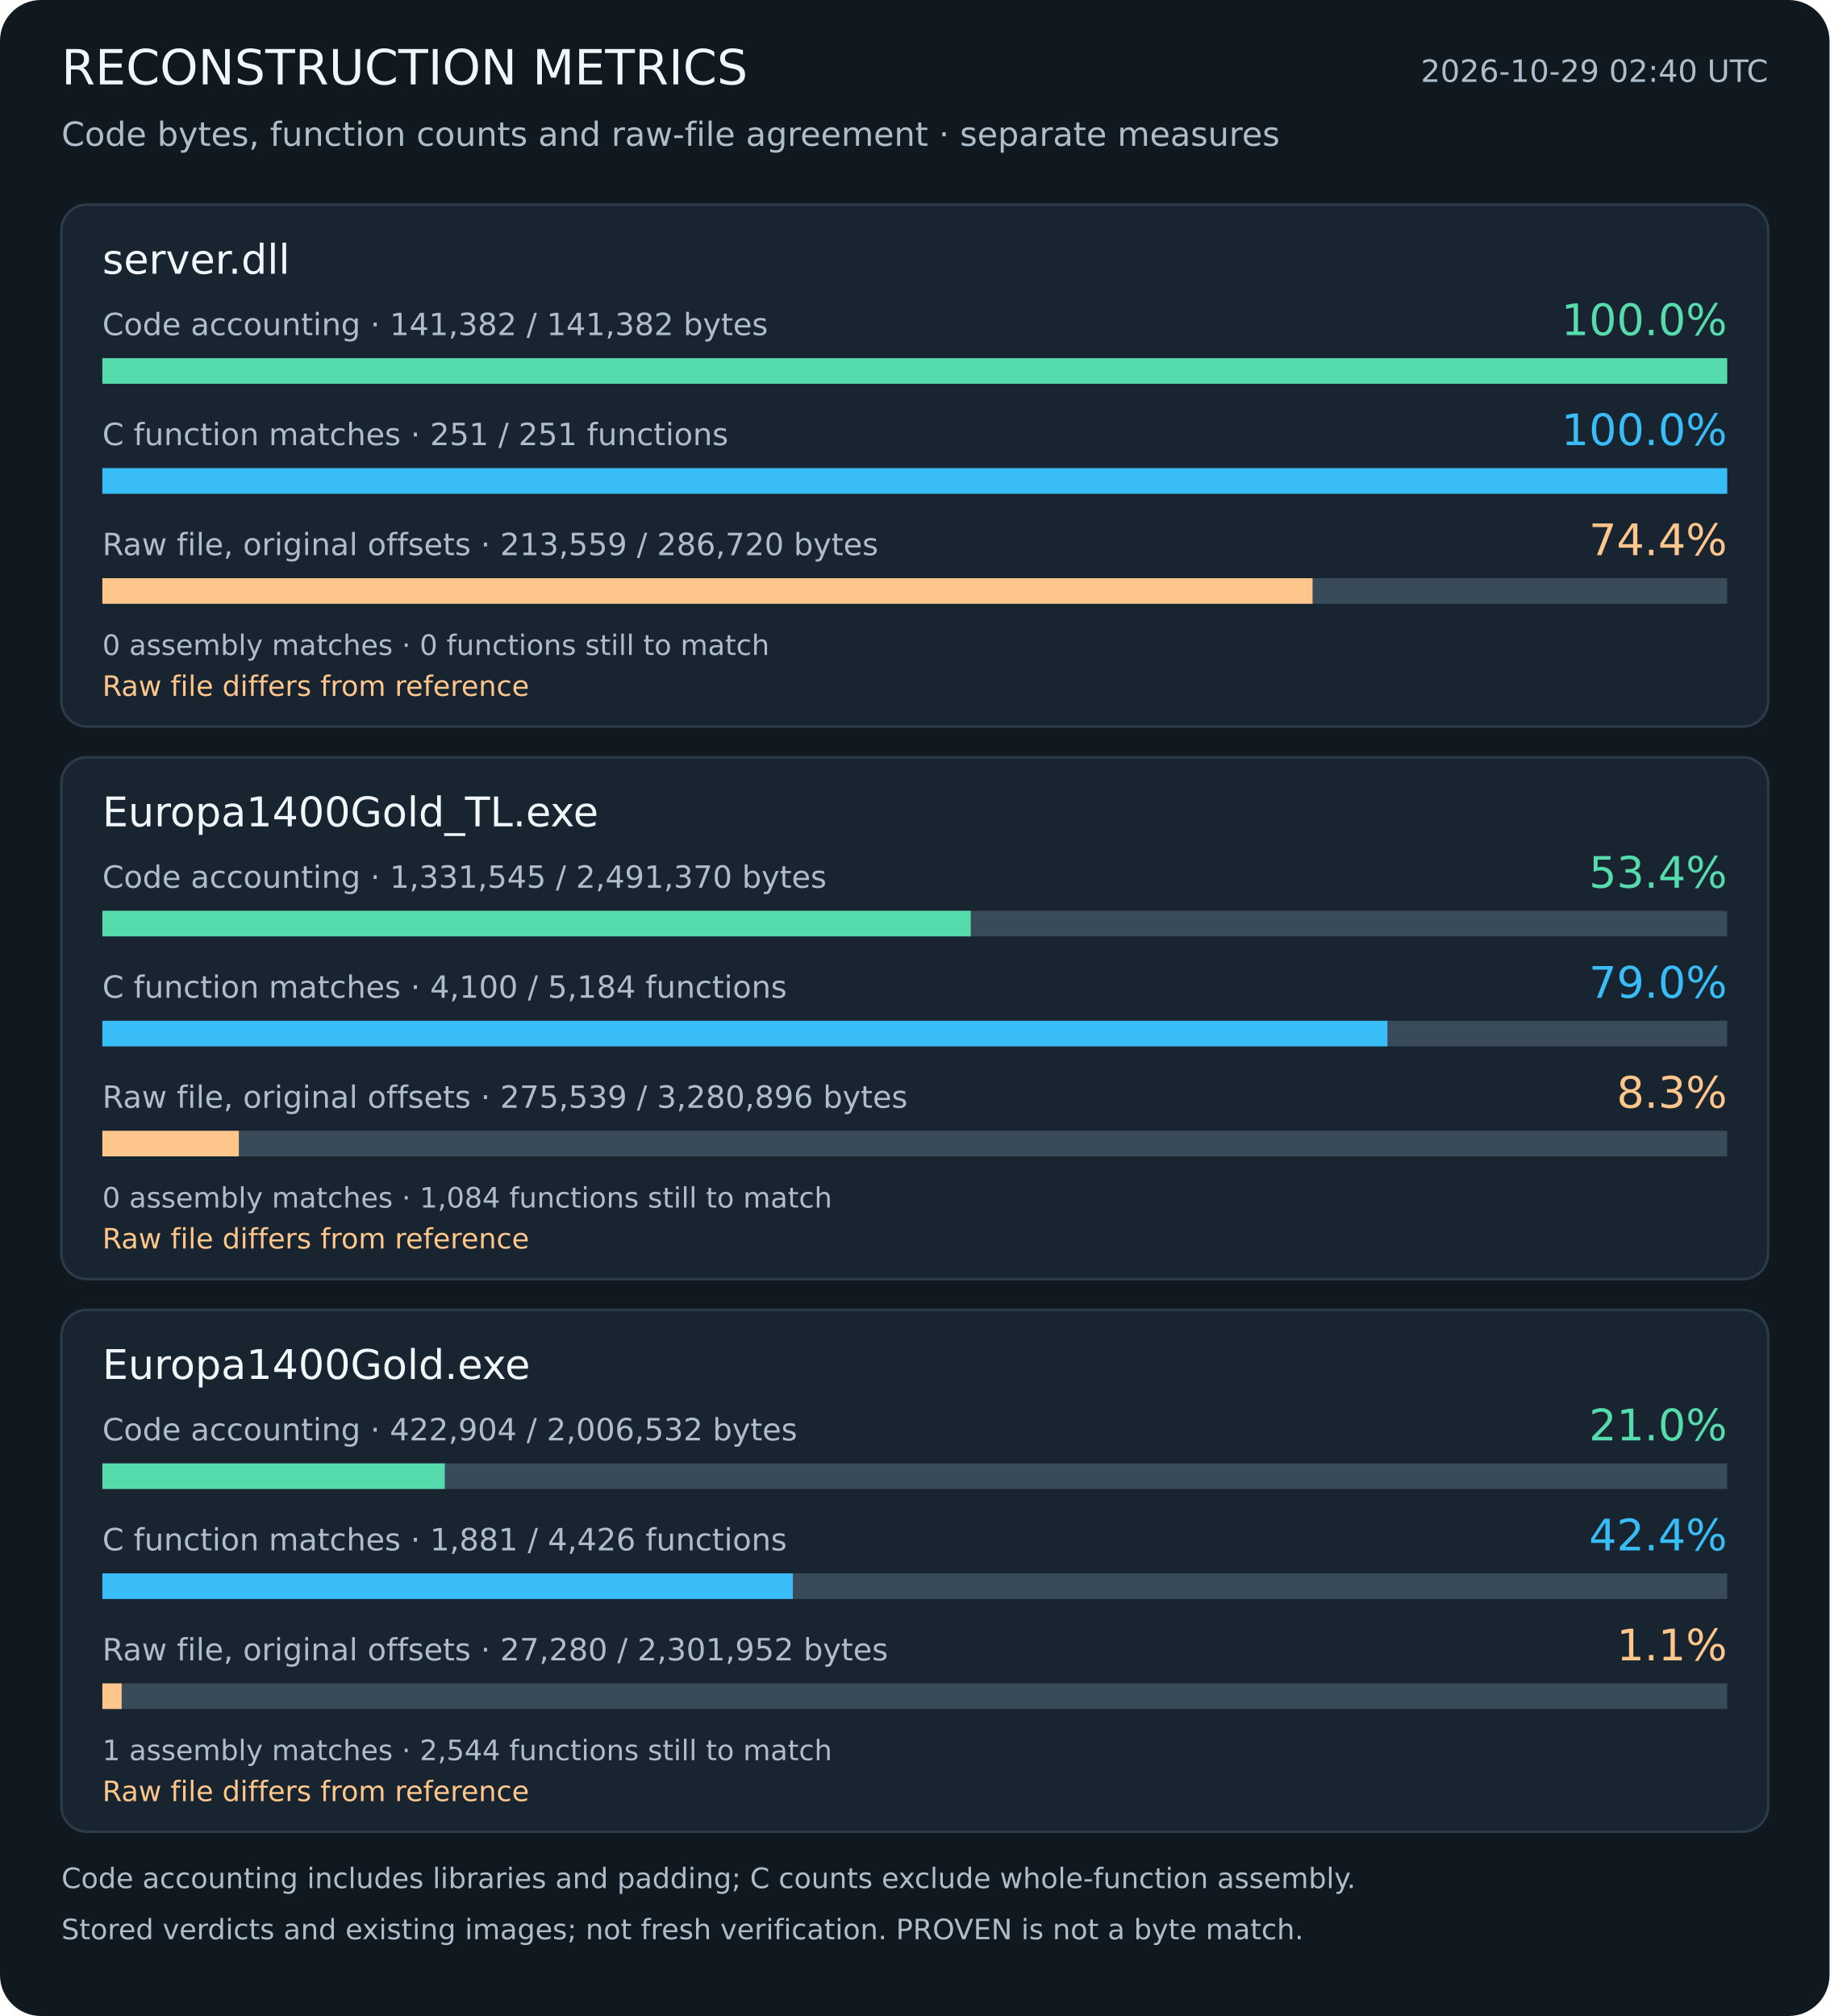
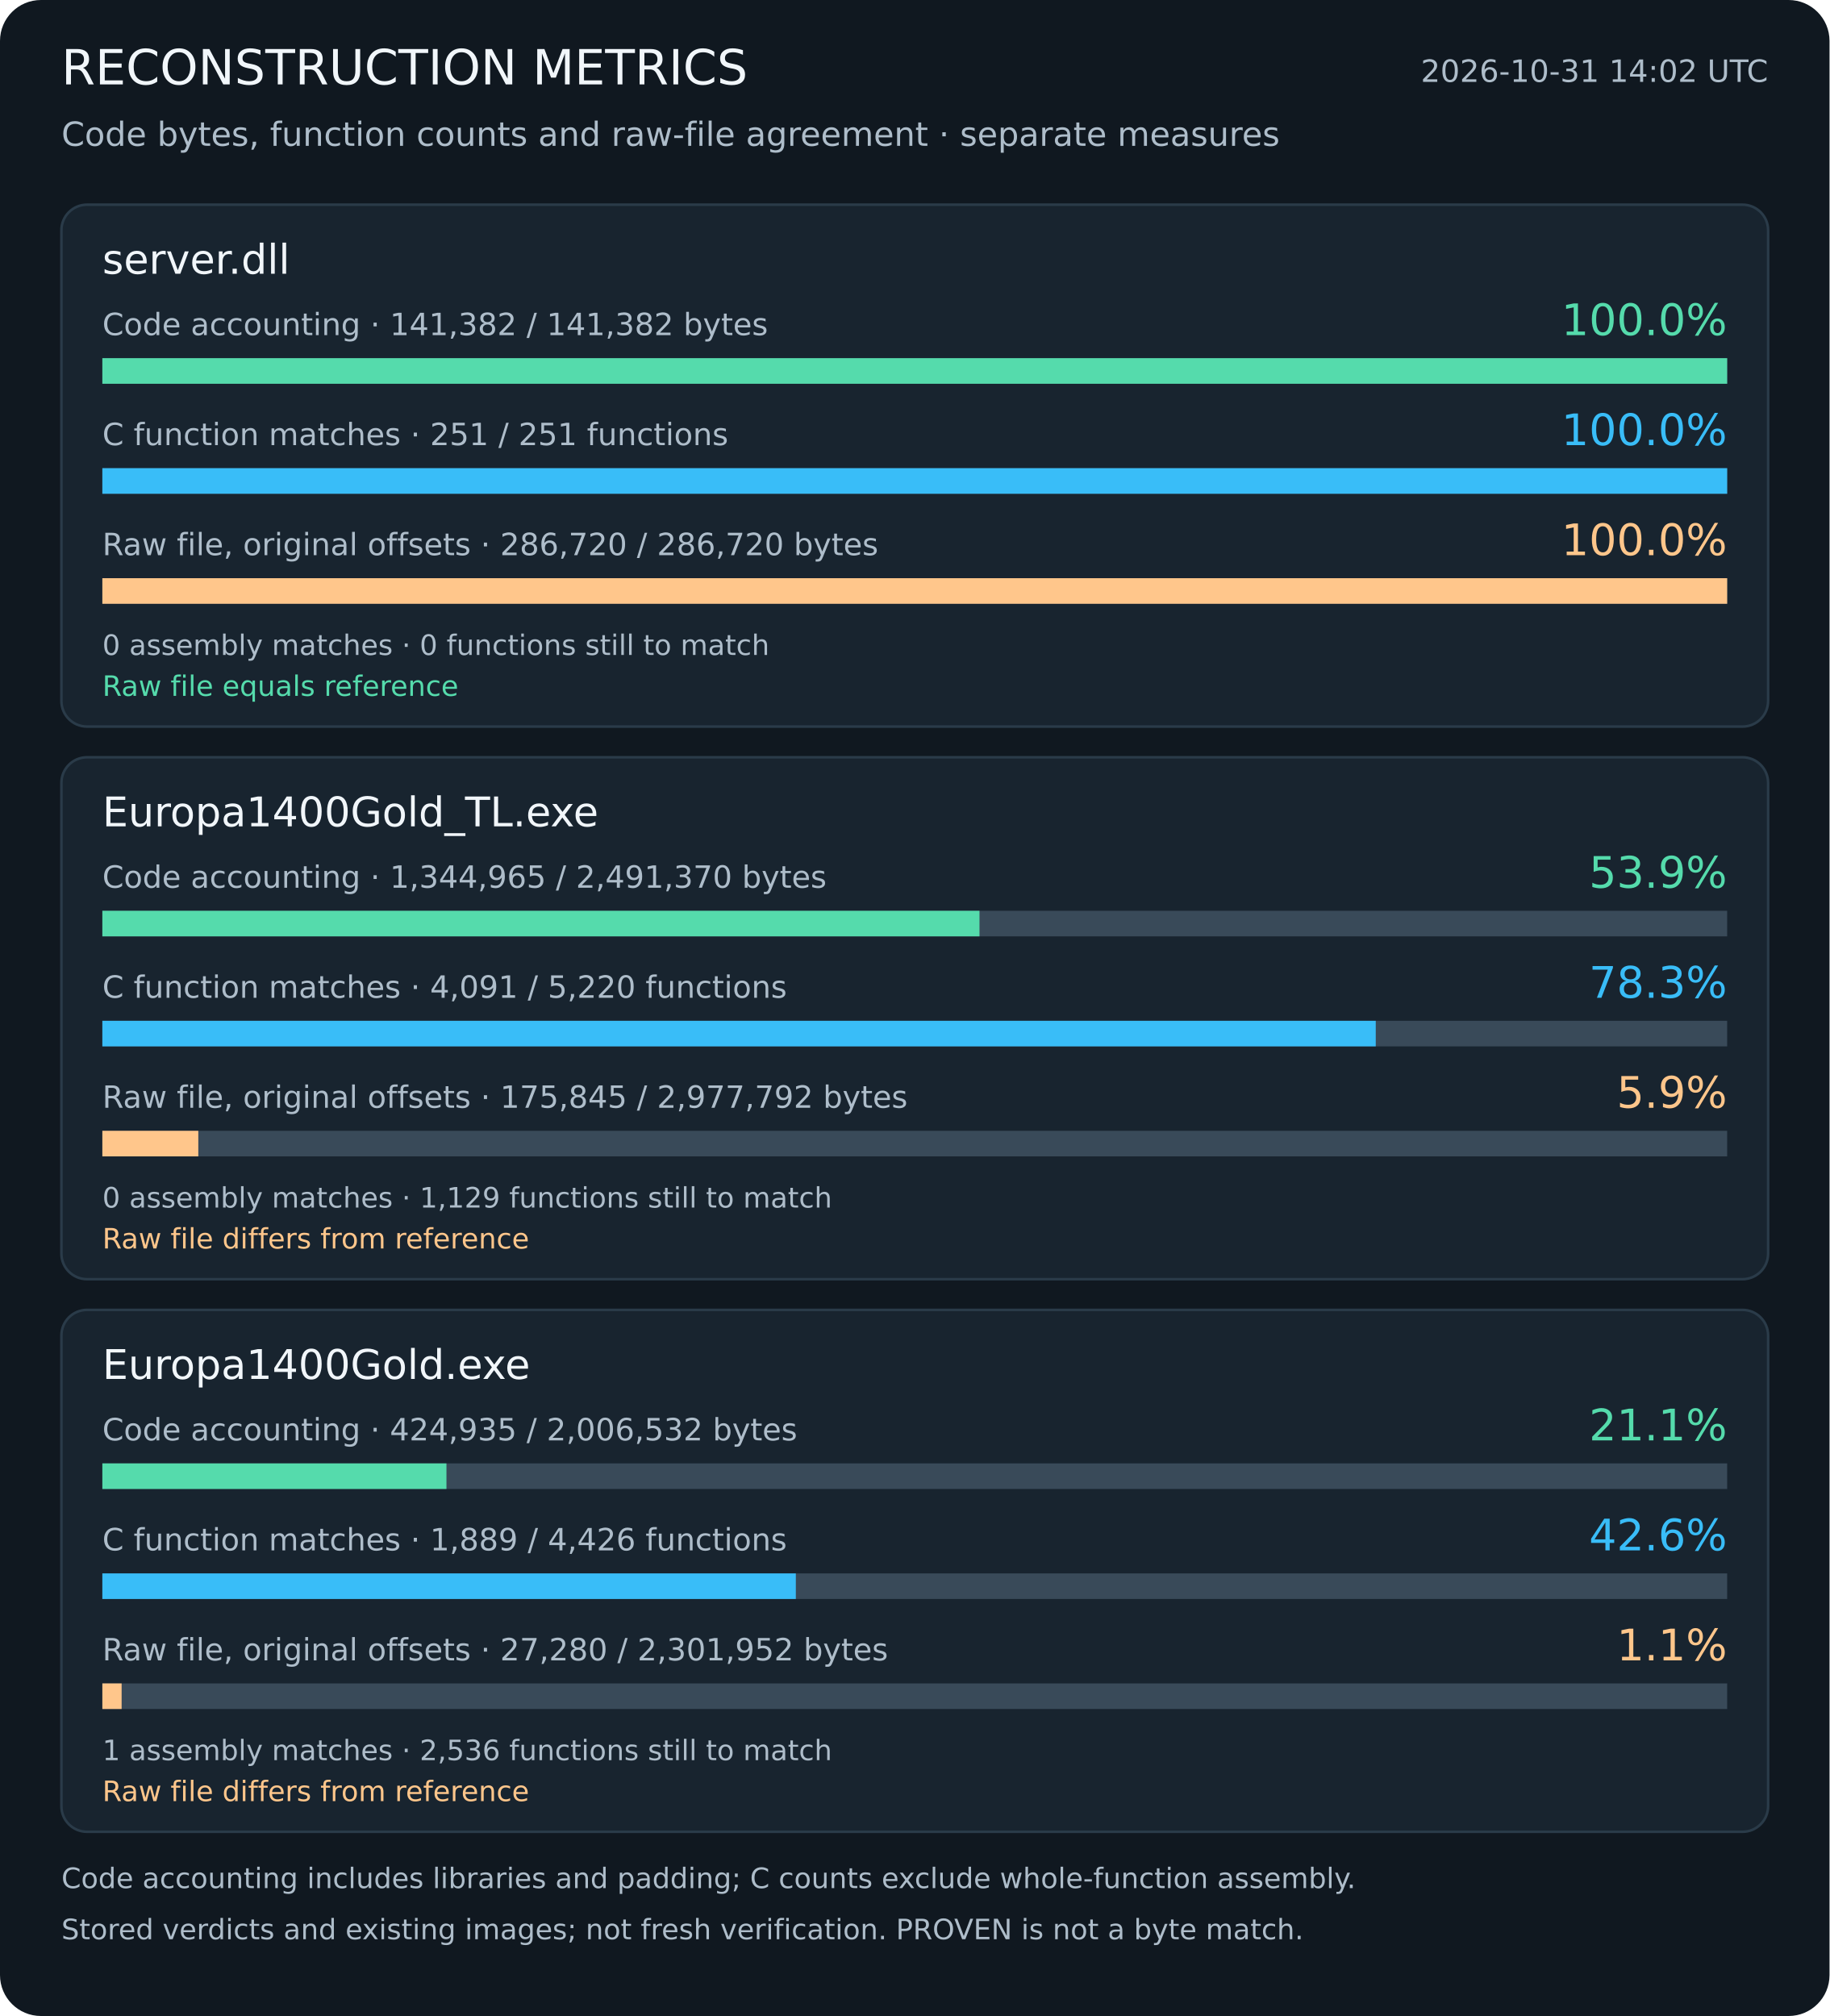
<svg xmlns="http://www.w3.org/2000/svg" width="715" height="788" viewBox="0 0 715 788" role="img" aria-labelledby="title description">
  <rect width="715" height="788" rx="16" fill="#101820" />
  <g font-family="DejaVu Sans, sans-serif">
    <text x="24" y="33" font-size="19" fill="#f1f6fa" text-anchor="start">RECONSTRUCTION METRICS</text>
-     <text x="691" y="32" font-size="12" fill="#aebdca" text-anchor="end">2026-10-29 02:40 UTC</text>
+     <text x="691" y="32" font-size="12" fill="#aebdca" text-anchor="end">2026-10-31 14:02 UTC</text>
    <text x="24" y="57" font-size="13" fill="#aebdca" text-anchor="start">Code bytes, function counts and raw-file agreement · separate measures</text>
    <rect x="24" y="80" width="667" height="204" rx="10" fill="#18242f" stroke="#2a3b49" />
    <text x="40" y="107" font-size="16" fill="#f1f6fa" text-anchor="start">server.dll</text>
    <text x="40" y="131" font-size="12" fill="#aebdca" text-anchor="start">Code accounting · 141,382 / 141,382 bytes</text>
    <text x="675" y="131" font-size="17" fill="#55dbac" text-anchor="end">100.0%</text>
    <rect x="40" y="140" width="635" height="10" fill="#394a59" />
    <rect x="40" y="140" width="635.00" height="10" fill="#55dbac" />
    <text x="40" y="174" font-size="12" fill="#aebdca" text-anchor="start">C function matches · 251 / 251 functions</text>
    <text x="675" y="174" font-size="17" fill="#39bdf8" text-anchor="end">100.0%</text>
    <rect x="40" y="183" width="635" height="10" fill="#394a59" />
    <rect x="40" y="183" width="635.00" height="10" fill="#39bdf8" />
-     <text x="40" y="217" font-size="12" fill="#aebdca" text-anchor="start">Raw file, original offsets · 213,559 / 286,720 bytes</text>
-     <text x="675" y="217" font-size="17" fill="#ffc68b" text-anchor="end">74.4%</text>
+     <text x="40" y="217" font-size="12" fill="#aebdca" text-anchor="start">Raw file, original offsets · 286,720 / 286,720 bytes</text>
+     <text x="675" y="217" font-size="17" fill="#ffc68b" text-anchor="end">100.0%</text>
    <rect x="40" y="226" width="635" height="10" fill="#394a59" />
-     <rect x="40" y="226" width="472.97" height="10" fill="#ffc68b" />
+     <rect x="40" y="226" width="635.00" height="10" fill="#ffc68b" />
    <text x="40" y="256" font-size="11" fill="#aebdca" text-anchor="start">0 assembly matches · 0 functions still to match</text>
-     <text x="40" y="272" font-size="11" fill="#ffc68b" text-anchor="start">Raw file differs from reference</text>
+     <text x="40" y="272" font-size="11" fill="#55dbac" text-anchor="start">Raw file equals reference</text>
    <rect x="24" y="296" width="667" height="204" rx="10" fill="#18242f" stroke="#2a3b49" />
    <text x="40" y="323" font-size="16" fill="#f1f6fa" text-anchor="start">Europa1400Gold_TL.exe</text>
-     <text x="40" y="347" font-size="12" fill="#aebdca" text-anchor="start">Code accounting · 1,331,545 / 2,491,370 bytes</text>
-     <text x="675" y="347" font-size="17" fill="#55dbac" text-anchor="end">53.4%</text>
+     <text x="40" y="347" font-size="12" fill="#aebdca" text-anchor="start">Code accounting · 1,344,965 / 2,491,370 bytes</text>
+     <text x="675" y="347" font-size="17" fill="#55dbac" text-anchor="end">53.9%</text>
    <rect x="40" y="356" width="635" height="10" fill="#394a59" />
-     <rect x="40" y="356" width="339.38" height="10" fill="#55dbac" />
-     <text x="40" y="390" font-size="12" fill="#aebdca" text-anchor="start">C function matches · 4,100 / 5,184 functions</text>
-     <text x="675" y="390" font-size="17" fill="#39bdf8" text-anchor="end">79.0%</text>
+     <rect x="40" y="356" width="342.80" height="10" fill="#55dbac" />
+     <text x="40" y="390" font-size="12" fill="#aebdca" text-anchor="start">C function matches · 4,091 / 5,220 functions</text>
+     <text x="675" y="390" font-size="17" fill="#39bdf8" text-anchor="end">78.3%</text>
    <rect x="40" y="399" width="635" height="10" fill="#394a59" />
-     <rect x="40" y="399" width="502.22" height="10" fill="#39bdf8" />
-     <text x="40" y="433" font-size="12" fill="#aebdca" text-anchor="start">Raw file, original offsets · 275,539 / 3,280,896 bytes</text>
-     <text x="675" y="433" font-size="17" fill="#ffc68b" text-anchor="end">8.3%</text>
+     <rect x="40" y="399" width="497.66" height="10" fill="#39bdf8" />
+     <text x="40" y="433" font-size="12" fill="#aebdca" text-anchor="start">Raw file, original offsets · 175,845 / 2,977,792 bytes</text>
+     <text x="675" y="433" font-size="17" fill="#ffc68b" text-anchor="end">5.9%</text>
    <rect x="40" y="442" width="635" height="10" fill="#394a59" />
-     <rect x="40" y="442" width="53.33" height="10" fill="#ffc68b" />
-     <text x="40" y="472" font-size="11" fill="#aebdca" text-anchor="start">0 assembly matches · 1,084 functions still to match</text>
+     <rect x="40" y="442" width="37.50" height="10" fill="#ffc68b" />
+     <text x="40" y="472" font-size="11" fill="#aebdca" text-anchor="start">0 assembly matches · 1,129 functions still to match</text>
    <text x="40" y="488" font-size="11" fill="#ffc68b" text-anchor="start">Raw file differs from reference</text>
    <rect x="24" y="512" width="667" height="204" rx="10" fill="#18242f" stroke="#2a3b49" />
    <text x="40" y="539" font-size="16" fill="#f1f6fa" text-anchor="start">Europa1400Gold.exe</text>
-     <text x="40" y="563" font-size="12" fill="#aebdca" text-anchor="start">Code accounting · 422,904 / 2,006,532 bytes</text>
-     <text x="675" y="563" font-size="17" fill="#55dbac" text-anchor="end">21.0%</text>
+     <text x="40" y="563" font-size="12" fill="#aebdca" text-anchor="start">Code accounting · 424,935 / 2,006,532 bytes</text>
+     <text x="675" y="563" font-size="17" fill="#55dbac" text-anchor="end">21.1%</text>
    <rect x="40" y="572" width="635" height="10" fill="#394a59" />
-     <rect x="40" y="572" width="133.83" height="10" fill="#55dbac" />
-     <text x="40" y="606" font-size="12" fill="#aebdca" text-anchor="start">C function matches · 1,881 / 4,426 functions</text>
-     <text x="675" y="606" font-size="17" fill="#39bdf8" text-anchor="end">42.4%</text>
+     <rect x="40" y="572" width="134.48" height="10" fill="#55dbac" />
+     <text x="40" y="606" font-size="12" fill="#aebdca" text-anchor="start">C function matches · 1,889 / 4,426 functions</text>
+     <text x="675" y="606" font-size="17" fill="#39bdf8" text-anchor="end">42.6%</text>
    <rect x="40" y="615" width="635" height="10" fill="#394a59" />
-     <rect x="40" y="615" width="269.87" height="10" fill="#39bdf8" />
+     <rect x="40" y="615" width="271.02" height="10" fill="#39bdf8" />
    <text x="40" y="649" font-size="12" fill="#aebdca" text-anchor="start">Raw file, original offsets · 27,280 / 2,301,952 bytes</text>
    <text x="675" y="649" font-size="17" fill="#ffc68b" text-anchor="end">1.1%</text>
    <rect x="40" y="658" width="635" height="10" fill="#394a59" />
    <rect x="40" y="658" width="7.53" height="10" fill="#ffc68b" />
-     <text x="40" y="688" font-size="11" fill="#aebdca" text-anchor="start">1 assembly matches · 2,544 functions still to match</text>
+     <text x="40" y="688" font-size="11" fill="#aebdca" text-anchor="start">1 assembly matches · 2,536 functions still to match</text>
    <text x="40" y="704" font-size="11" fill="#ffc68b" text-anchor="start">Raw file differs from reference</text>
    <text x="24" y="738" font-size="11" fill="#aebdca" text-anchor="start">Code accounting includes libraries and padding; C counts exclude whole-function assembly.</text>
    <text x="24" y="758" font-size="11" fill="#aebdca" text-anchor="start">Stored verdicts and existing images; not fresh verification. PROVEN is not a byte match.</text>
  </g>
</svg>
